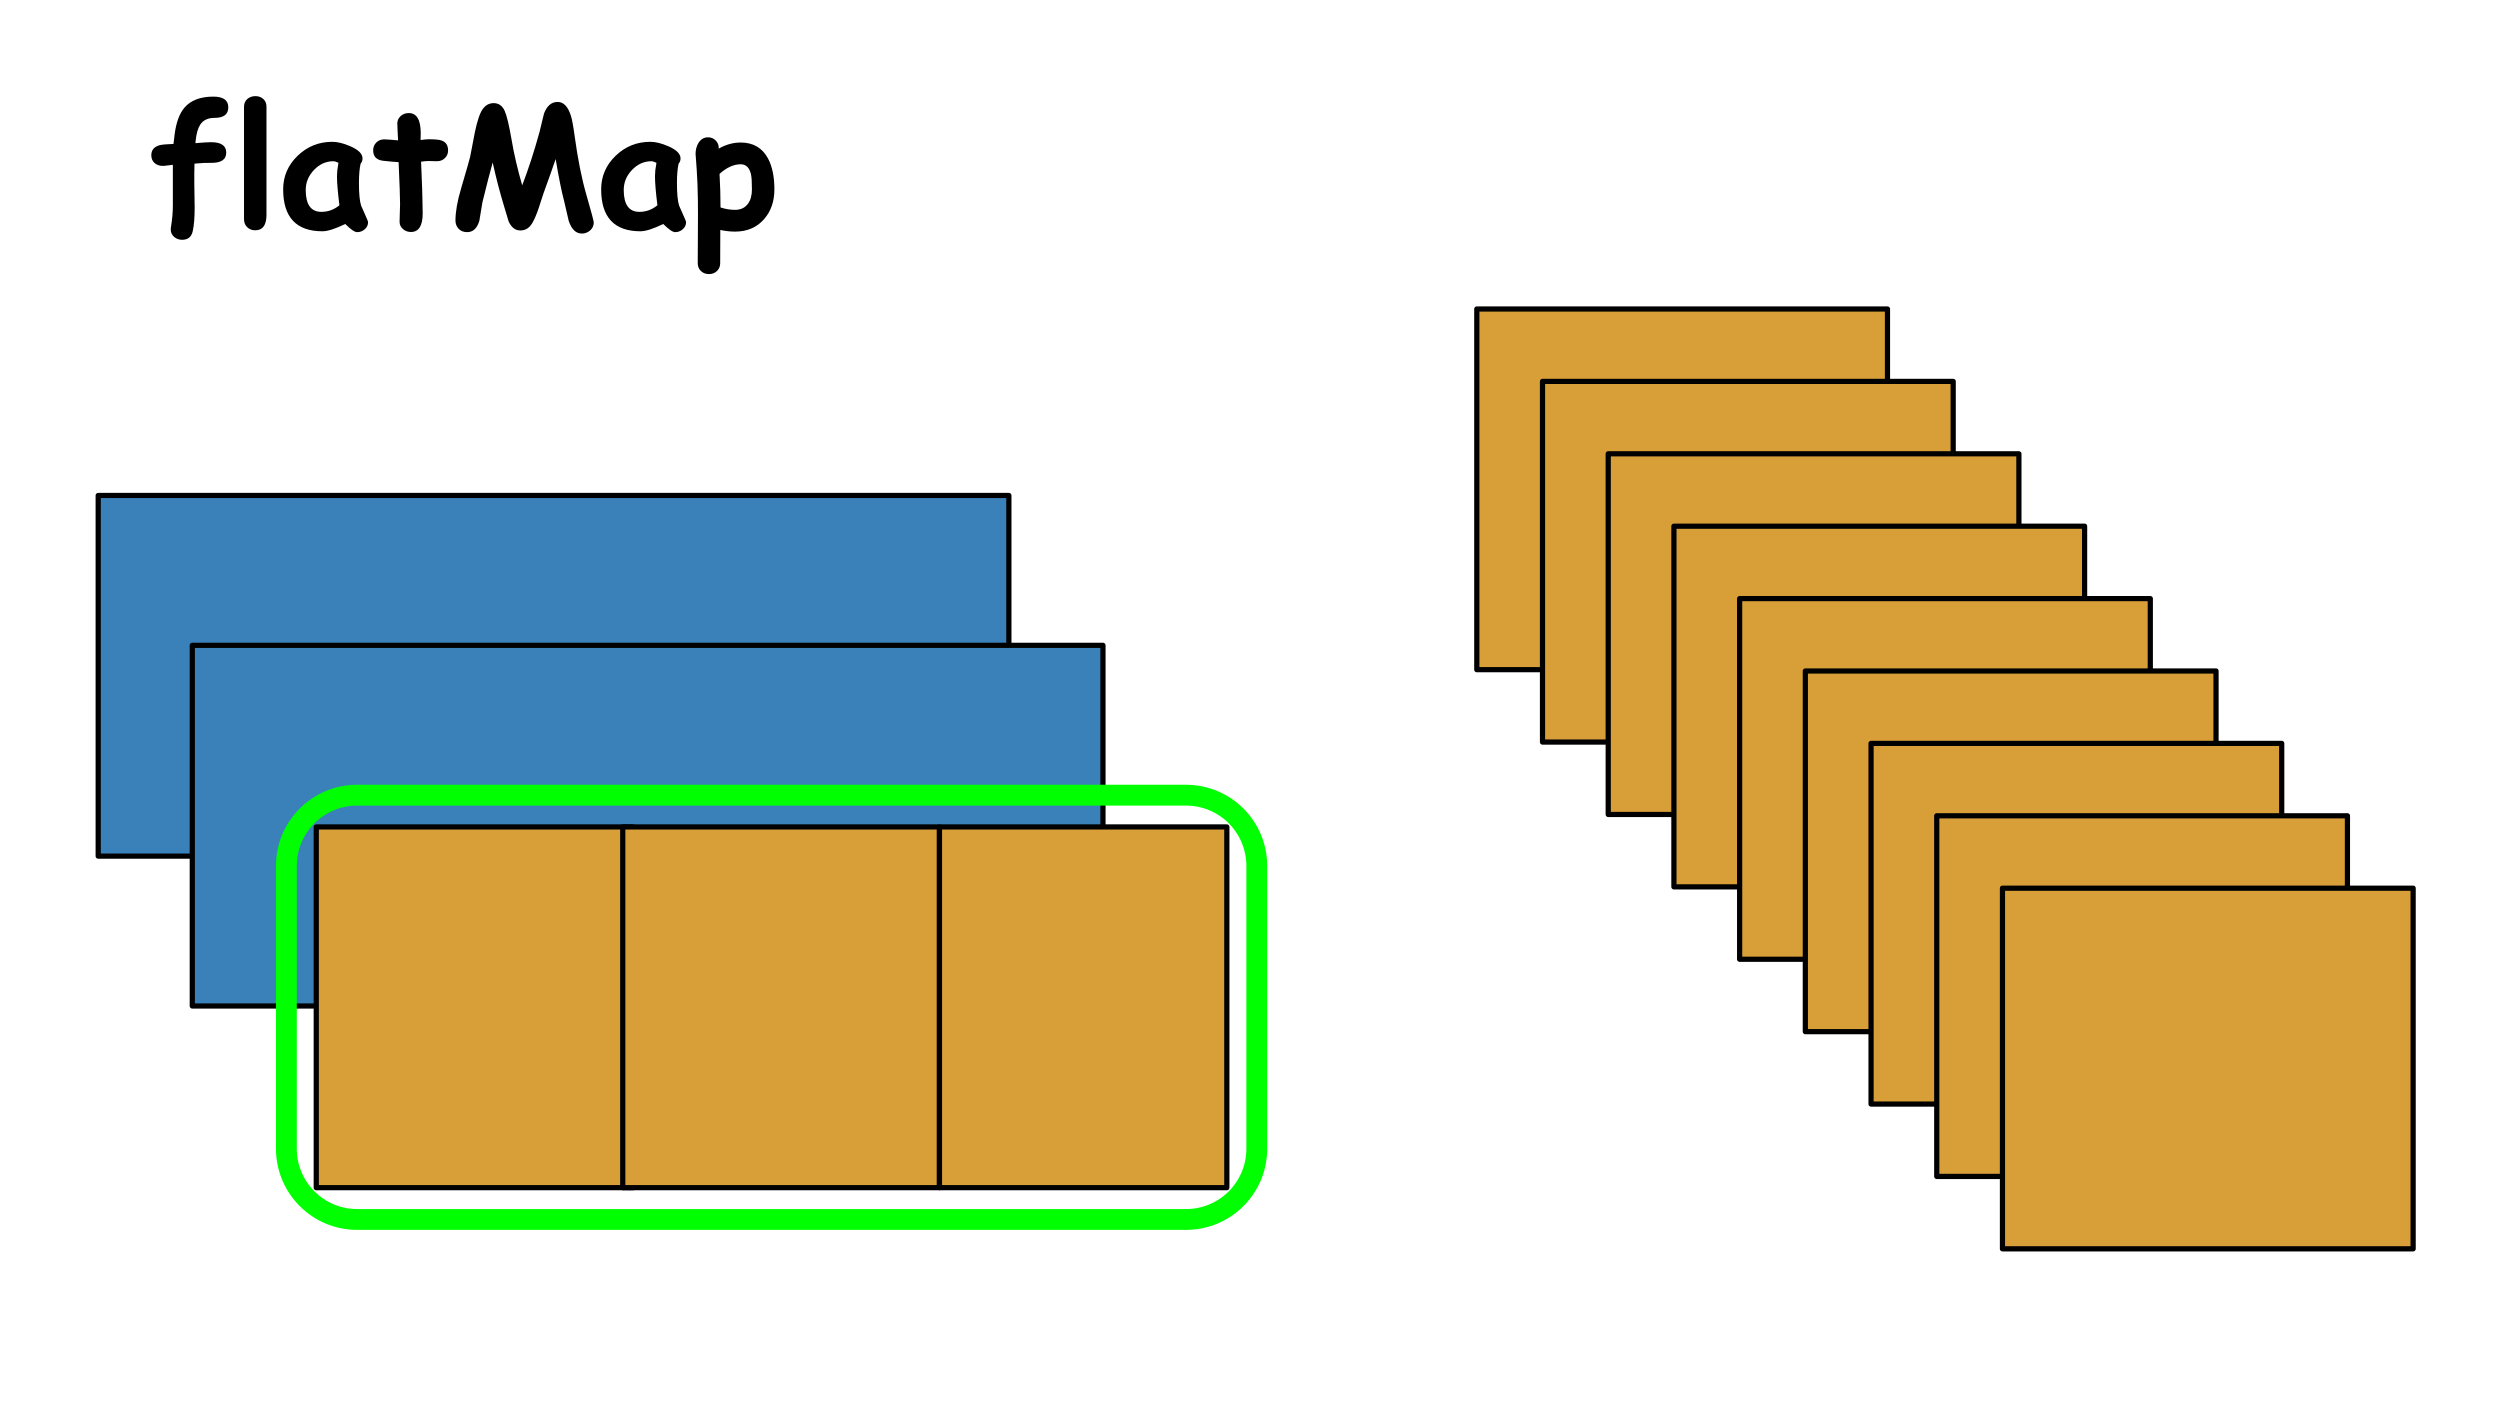
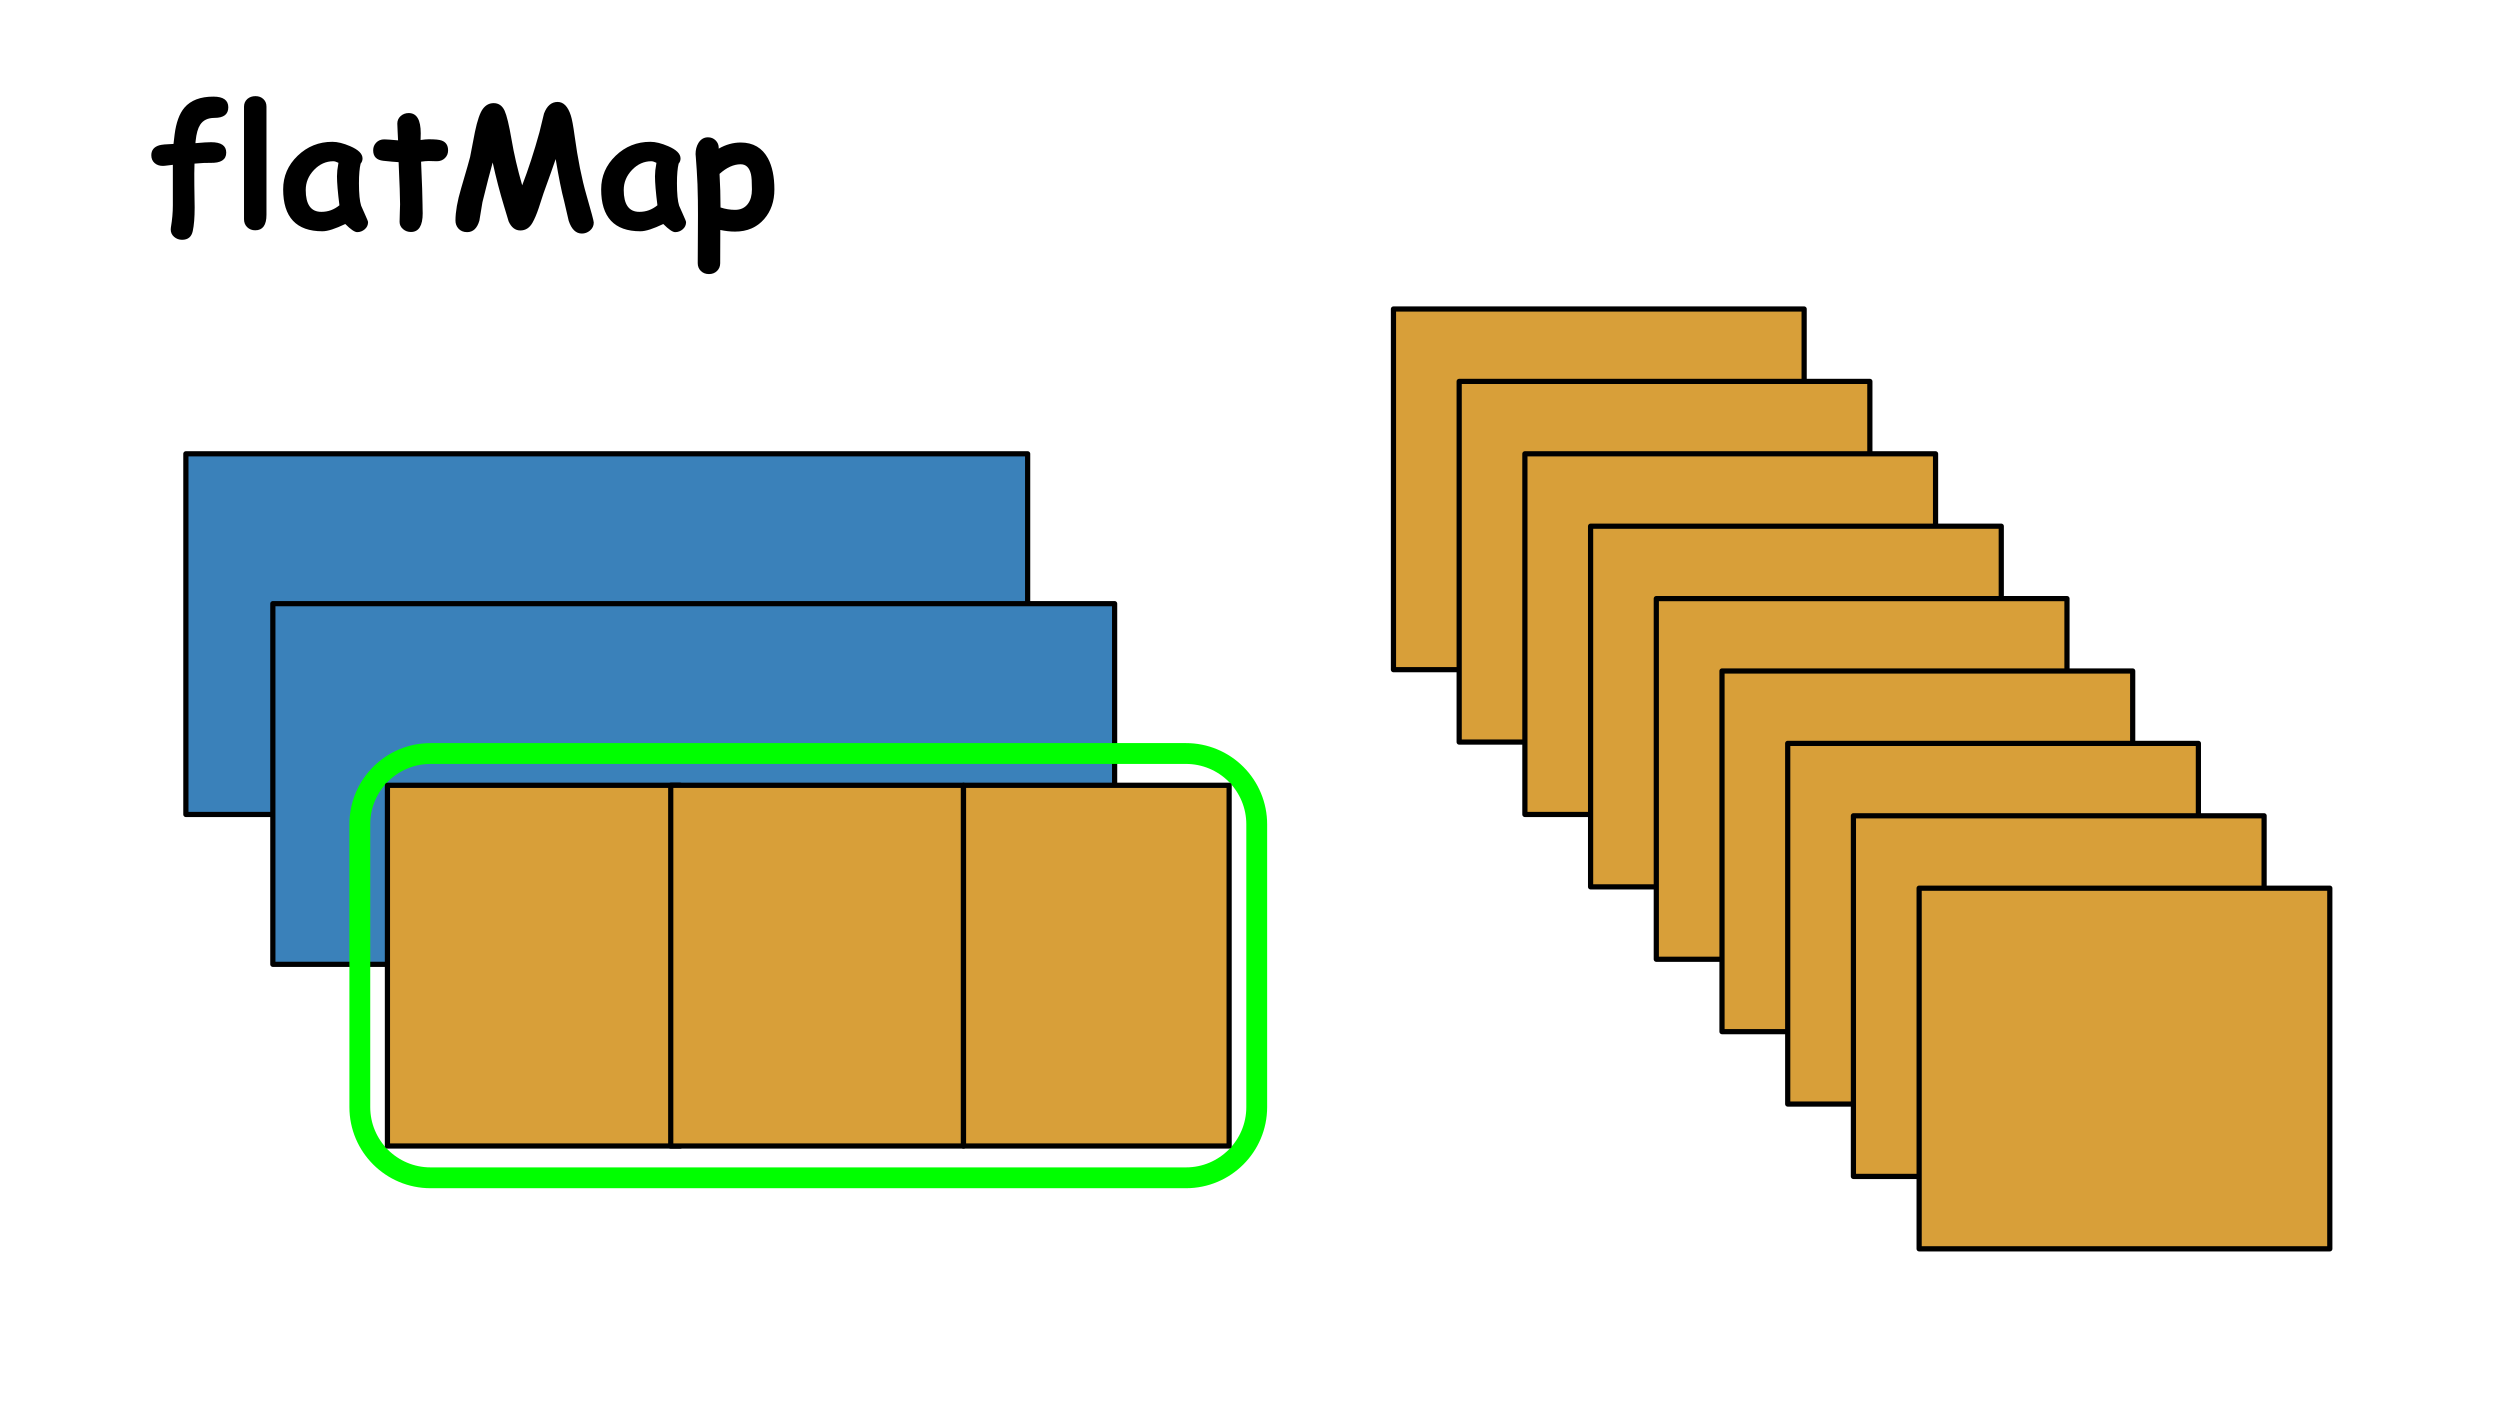
<svg xmlns="http://www.w3.org/2000/svg" xmlns:xlink="http://www.w3.org/1999/xlink" width="720pt" height="405pt" viewBox="0 0 720 405" version="1.1">
  <defs>
    <g>
      <symbol overflow="visible" id="glyph0-0">
        <path style="stroke:none;" d="M 3 0 L 3 -38.391 L 21 -38.391 L 21 0 Z M 6 -3 L 18 -3 L 18 -35.391 L 6 -35.391 Z M 6 -3 " />
      </symbol>
      <symbol overflow="visible" id="glyph0-1">
        <path style="stroke:none;" d="M 13.531 -24.078 C 15.625 -24.266 17.125 -24.359 18.031 -24.359 C 20.945 -24.359 22.406 -23.359 22.406 -21.359 C 22.406 -19.297 20.852 -18.312 17.75 -18.406 C 16.758 -18.438 15.266 -18.363 13.266 -18.188 C 13.203 -16.531 13.188 -14.422 13.219 -11.859 C 13.281 -8.172 13.312 -6.07 13.312 -5.562 C 13.312 -2.695 13.129 -0.43 12.766 1.234 C 12.41 2.91 11.383 3.75 9.688 3.75 C 8.812 3.75 8.047 3.469 7.391 2.906 C 6.742 2.344 6.422 1.633 6.422 0.781 C 6.422 0.57 6.438 0.375 6.469 0.188 C 6.844 -2.051 7.031 -4.156 7.031 -6.125 L 7.031 -17.844 C 6.75 -17.82 6.234 -17.758 5.484 -17.656 C 4.891 -17.57 4.438 -17.531 4.125 -17.531 C 3.176 -17.531 2.391 -17.805 1.766 -18.359 C 1.141 -18.922 0.828 -19.672 0.828 -20.609 C 0.828 -22.055 1.594 -23.008 3.125 -23.469 C 3.812 -23.664 5.176 -23.797 7.219 -23.859 C 7.238 -24.141 7.344 -25.023 7.531 -26.516 C 7.969 -29.992 8.91 -32.586 10.359 -34.297 C 12.172 -36.422 14.953 -37.484 18.703 -37.484 C 21.566 -37.484 23 -36.457 23 -34.406 C 23 -32.375 21.672 -31.359 19.016 -31.359 C 17.117 -31.359 15.742 -30.695 14.891 -29.375 C 14.242 -28.383 13.812 -26.844 13.594 -24.75 Z M 13.531 -24.078 " />
      </symbol>
      <symbol overflow="visible" id="glyph0-2">
        <path style="stroke:none;" d="M 9.609 -3.453 C 9.609 -0.473 8.531 1.016 6.375 1.016 C 5.438 1.016 4.66 0.711 4.047 0.109 C 3.441 -0.484 3.141 -1.25 3.141 -2.188 L 3.141 -34.594 C 3.141 -35.5 3.469 -36.242 4.125 -36.828 C 4.75 -37.359 5.523 -37.625 6.453 -37.625 C 7.367 -37.625 8.125 -37.344 8.719 -36.781 C 9.312 -36.227 9.609 -35.5 9.609 -34.594 Z M 9.609 -3.453 " />
      </symbol>
      <symbol overflow="visible" id="glyph0-3">
        <path style="stroke:none;" d="M 22.625 1.547 C 21.906 1.547 20.766 0.766 19.203 -0.797 C 17.766 -0.109 16.5 0.41 15.406 0.766 C 14.312 1.117 13.379 1.297 12.609 1.297 C 8.848 1.297 6.023 0.285 4.141 -1.734 C 2.254 -3.754 1.312 -6.77 1.312 -10.781 C 1.312 -14.551 2.703 -17.773 5.484 -20.453 C 8.266 -23.129 11.594 -24.469 15.469 -24.469 C 16.957 -24.469 18.676 -24.047 20.625 -23.203 C 22.988 -22.191 24.172 -21.016 24.172 -19.672 C 24.172 -19.109 23.988 -18.613 23.625 -18.188 C 23.469 -17.562 23.348 -16.773 23.266 -15.828 C 23.18 -14.891 23.141 -13.785 23.141 -12.516 C 23.141 -9.535 23.348 -7.391 23.766 -6.078 C 23.816 -5.93 24.176 -5.117 24.844 -3.641 C 25.457 -2.297 25.766 -1.531 25.766 -1.344 C 25.766 -0.508 25.445 0.176 24.812 0.719 C 24.176 1.27 23.445 1.547 22.625 1.547 Z M 16.812 -14.531 C 16.812 -15.031 16.844 -15.602 16.906 -16.25 C 16.977 -16.906 17.086 -17.629 17.234 -18.422 C 16.922 -18.578 16.641 -18.691 16.391 -18.766 C 16.148 -18.836 15.945 -18.875 15.781 -18.875 C 13.656 -18.875 11.797 -18.039 10.203 -16.375 C 8.609 -14.707 7.812 -12.781 7.812 -10.594 C 7.812 -8.5 8.188 -6.926 8.938 -5.875 C 9.688 -4.82 10.812 -4.297 12.312 -4.297 C 13.281 -4.297 14.195 -4.453 15.062 -4.766 C 15.926 -5.086 16.742 -5.562 17.516 -6.188 C 17.047 -9.906 16.812 -12.688 16.812 -14.531 Z M 16.812 -14.531 " />
      </symbol>
      <symbol overflow="visible" id="glyph0-4">
        <path style="stroke:none;" d="M 18.938 -18.875 C 18.613 -18.875 18.227 -18.883 17.781 -18.906 C 17.332 -18.926 16.945 -18.938 16.625 -18.938 C 15.977 -18.938 15.234 -18.875 14.391 -18.75 C 14.672 -12.438 14.812 -8.312 14.812 -6.375 C 14.812 -6.176 14.816 -5.797 14.828 -5.234 C 14.848 -4.68 14.859 -4.234 14.859 -3.891 C 14.859 -0.297 13.727 1.5 11.469 1.5 C 10.602 1.5 9.859 1.234 9.234 0.703 C 8.547 0.141 8.203 -0.562 8.203 -1.406 C 8.203 -1.969 8.223 -2.812 8.266 -3.938 C 8.316 -5.062 8.344 -5.906 8.344 -6.469 C 8.344 -8.363 8.203 -12.41 7.922 -18.609 C 6.953 -18.66 5.488 -18.789 3.531 -19 C 1.57 -19.207 0.594 -20.219 0.594 -22.031 C 0.594 -22.906 0.891 -23.645 1.484 -24.25 C 2.078 -24.863 2.844 -25.172 3.781 -25.172 C 4.352 -25.172 5.68 -25.078 7.766 -24.891 C 7.742 -25.391 7.703 -26.219 7.641 -27.375 C 7.578 -28.375 7.547 -29.148 7.547 -29.703 C 7.547 -30.578 7.863 -31.301 8.5 -31.875 C 9.145 -32.457 9.922 -32.75 10.828 -32.75 C 13.141 -32.75 14.297 -30.801 14.297 -26.906 L 14.25 -24.984 C 15.219 -25.129 16.008 -25.203 16.625 -25.203 C 18.414 -25.203 19.641 -25.082 20.297 -24.844 C 21.547 -24.406 22.172 -23.453 22.172 -21.984 C 22.172 -21.098 21.863 -20.359 21.25 -19.766 C 20.645 -19.172 19.875 -18.875 18.938 -18.875 Z M 18.938 -18.875 " />
      </symbol>
      <symbol overflow="visible" id="glyph0-5">
        <path style="stroke:none;" d="M 12.406 -18.516 C 11.695 -15.984 10.711 -12.164 9.453 -7.062 C 9.148 -5.289 8.859 -3.531 8.578 -1.781 C 7.941 0.438 6.766 1.547 5.047 1.547 C 3.961 1.547 3.109 1.18 2.484 0.453 C 1.953 -0.18 1.688 -0.926 1.688 -1.781 C 1.688 -4.312 2.227 -7.398 3.312 -11.047 C 4.914 -16.492 5.781 -19.516 5.906 -20.109 C 6.363 -22.516 6.828 -24.922 7.297 -27.328 C 7.992 -30.641 8.754 -32.848 9.578 -33.953 C 10.398 -35.055 11.438 -35.609 12.688 -35.609 C 14.102 -35.609 15.148 -34.891 15.828 -33.453 C 16.453 -32.086 17.125 -29.305 17.844 -25.109 C 18.531 -21.023 19.551 -16.633 20.906 -11.938 C 22.688 -16.57 24.344 -21.664 25.875 -27.219 L 27.188 -32.609 C 28.031 -34.836 29.336 -35.953 31.109 -35.953 C 32.805 -35.953 34.07 -34.656 34.906 -32.062 C 35.25 -31.02 35.613 -29.066 36 -26.203 C 36.906 -19.547 38.047 -13.844 39.422 -9.094 C 40.816 -4.27 41.516 -1.645 41.516 -1.219 C 41.516 -0.289 41.145 0.484 40.406 1.109 C 39.719 1.672 38.945 1.953 38.094 1.953 C 36.383 1.953 35.117 0.727 34.297 -1.719 L 32.984 -7.391 C 32.234 -10.203 31.422 -14.238 30.547 -19.5 C 29.836 -17.406 28.672 -14.117 27.047 -9.641 L 25.641 -5.328 C 25.066 -3.617 24.469 -2.219 23.844 -1.125 C 23.008 0.332 21.852 1.062 20.375 1.062 C 18.906 1.062 17.781 0.191 17 -1.547 L 15.688 -5.906 C 14.469 -9.906 13.375 -14.109 12.406 -18.516 Z M 12.406 -18.516 " />
      </symbol>
      <symbol overflow="visible" id="glyph0-6">
        <path style="stroke:none;" d="M 13.219 1.391 C 11.875 1.391 10.461 1.234 8.984 0.922 L 8.953 10.484 C 8.953 11.391 8.645 12.141 8.031 12.734 C 7.426 13.328 6.656 13.625 5.719 13.625 C 4.781 13.625 4.004 13.328 3.391 12.734 C 2.785 12.141 2.484 11.391 2.484 10.484 C 2.484 9.742 2.5 6.828 2.531 1.734 C 2.562 -2.047 2.562 -5.133 2.531 -7.531 C 2.488 -10.906 2.379 -13.812 2.203 -16.25 C 1.973 -19.602 1.859 -21.141 1.859 -20.859 C 1.859 -22.16 2.145 -23.27 2.719 -24.188 C 3.395 -25.238 4.301 -25.766 5.438 -25.766 C 6.312 -25.766 7.047 -25.469 7.641 -24.875 C 8.234 -24.281 8.531 -23.566 8.531 -22.734 L 8.516 -22.5 C 9.555 -23.094 10.602 -23.535 11.656 -23.828 C 12.719 -24.117 13.781 -24.266 14.844 -24.266 C 18.438 -24.266 21.062 -22.738 22.719 -19.688 C 23.945 -17.395 24.562 -14.422 24.562 -10.766 C 24.562 -7.336 23.586 -4.5 21.641 -2.25 C 19.547 0.176 16.738 1.391 13.219 1.391 Z M 14.844 -18 C 13.852 -18 12.848 -17.77 11.828 -17.312 C 10.816 -16.852 9.797 -16.16 8.766 -15.234 C 8.953 -12.016 9.047 -8.789 9.047 -5.562 C 10.441 -5.102 11.832 -4.875 13.219 -4.875 C 14.832 -4.875 16.066 -5.445 16.922 -6.594 C 17.703 -7.625 18.094 -9.016 18.094 -10.766 C 18.094 -12.867 18 -14.328 17.812 -15.141 C 17.363 -17.047 16.375 -18 14.844 -18 Z M 14.844 -18 " />
      </symbol>
    </g>
  </defs>
  <g id="surface16">
    <rect x="0" y="0" width="720" height="405" style="fill:rgb(100%,100%,100%);fill-opacity:1;stroke:none;" />
    <g style="fill:rgb(0%,0%,0%);fill-opacity:1;">
      <use xlink:href="#glyph0-1" x="42.75" y="65.311" />
      <use xlink:href="#glyph0-2" x="67.134" y="65.311" />
      <use xlink:href="#glyph0-3" x="80.238" y="65.311" />
      <use xlink:href="#glyph0-4" x="106.878" y="65.311" />
      <use xlink:href="#glyph0-5" x="129.486" y="65.311" />
      <use xlink:href="#glyph0-3" x="171.822" y="65.311" />
      <use xlink:href="#glyph0-6" x="198.462" y="65.311" />
    </g>
-     <path style="fill-rule:nonzero;fill:rgb(84.705%,62.352%,22.353%);fill-opacity:1;stroke-width:762;stroke-linecap:butt;stroke-linejoin:round;stroke:rgb(0%,0%,0%);stroke-opacity:1;stroke-miterlimit:14.336;" d="M 216062.712 45210.014 L 276145.616 45210.014 L 276145.616 97974.544 L 216062.712 97974.544 Z M 216062.712 45210.014 " transform="matrix(0.0019685,0,0,0.0019685,0,0)" />
-     <path style="fill-rule:nonzero;fill:rgb(84.705%,62.352%,22.353%);fill-opacity:1;stroke-width:762;stroke-linecap:butt;stroke-linejoin:round;stroke:rgb(0%,0%,0%);stroke-opacity:1;stroke-miterlimit:14.336;" d="M 225675.024 55802.608 L 285759.913 55802.608 L 285759.913 108567.137 L 225675.024 108567.137 Z M 225675.024 55802.608 " transform="matrix(0.0019685,0,0,0.0019685,0,0)" />
-     <path style="fill-rule:nonzero;fill:rgb(84.705%,62.352%,22.353%);fill-opacity:1;stroke-width:762;stroke-linecap:butt;stroke-linejoin:round;stroke:rgb(0%,0%,0%);stroke-opacity:1;stroke-miterlimit:14.336;" d="M 235289.321 66395.201 L 295372.225 66395.201 L 295372.225 119157.746 L 235289.321 119157.746 Z M 235289.321 66395.201 " transform="matrix(0.0019685,0,0,0.0019685,0,0)" />
-     <path style="fill-rule:nonzero;fill:rgb(84.705%,62.352%,22.353%);fill-opacity:1;stroke-width:762;stroke-linecap:butt;stroke-linejoin:round;stroke:rgb(0%,0%,0%);stroke-opacity:1;stroke-miterlimit:14.336;" d="M 244901.633 76985.81 L 304986.521 76985.81 L 304986.521 129750.34 L 244901.633 129750.34 Z M 244901.633 76985.81 " transform="matrix(0.0019685,0,0,0.0019685,0,0)" />
-     <path style="fill-rule:nonzero;fill:rgb(84.705%,62.352%,22.353%);fill-opacity:1;stroke-width:762;stroke-linecap:butt;stroke-linejoin:round;stroke:rgb(0%,0%,0%);stroke-opacity:1;stroke-miterlimit:14.336;" d="M 254515.929 87578.403 L 314598.834 87578.403 L 314598.834 140342.933 L 254515.929 140342.933 Z M 254515.929 87578.403 " transform="matrix(0.0019685,0,0,0.0019685,0,0)" />
-     <path style="fill-rule:nonzero;fill:rgb(84.705%,62.352%,22.353%);fill-opacity:1;stroke-width:762;stroke-linecap:butt;stroke-linejoin:round;stroke:rgb(0%,0%,0%);stroke-opacity:1;stroke-miterlimit:14.336;" d="M 264128.242 98169.012 L 324213.13 98169.012 L 324213.13 150933.542 L 264128.242 150933.542 Z M 264128.242 98169.012 " transform="matrix(0.0019685,0,0,0.0019685,0,0)" />
-     <path style="fill-rule:nonzero;fill:rgb(84.705%,62.352%,22.353%);fill-opacity:1;stroke-width:762;stroke-linecap:butt;stroke-linejoin:round;stroke:rgb(0%,0%,0%);stroke-opacity:1;stroke-miterlimit:14.336;" d="M 273742.538 108761.606 L 333825.442 108761.606 L 333825.442 161526.135 L 273742.538 161526.135 Z M 273742.538 108761.606 " transform="matrix(0.0019685,0,0,0.0019685,0,0)" />
-     <path style="fill-rule:nonzero;fill:rgb(84.705%,62.352%,22.353%);fill-opacity:1;stroke-width:762;stroke-linecap:butt;stroke-linejoin:round;stroke:rgb(0%,0%,0%);stroke-opacity:1;stroke-miterlimit:14.336;" d="M 283354.85 119354.199 L 343439.739 119354.199 L 343439.739 172116.744 L 283354.85 172116.744 Z M 283354.85 119354.199 " transform="matrix(0.0019685,0,0,0.0019685,0,0)" />
-     <path style="fill-rule:nonzero;fill:rgb(84.705%,62.352%,22.353%);fill-opacity:1;stroke-width:762;stroke-linecap:butt;stroke-linejoin:round;stroke:rgb(0%,0%,0%);stroke-opacity:1;stroke-miterlimit:14.336;" d="M 292969.147 129944.808 L 353052.051 129944.808 L 353052.051 182709.338 L 292969.147 182709.338 Z M 292969.147 129944.808 " transform="matrix(0.0019685,0,0,0.0019685,0,0)" />
-     <path style="fill-rule:nonzero;fill:rgb(22.745%,50.587%,72.94%);fill-opacity:1;stroke-width:762;stroke-linecap:butt;stroke-linejoin:round;stroke:rgb(0%,0%,0%);stroke-opacity:1;stroke-miterlimit:14.336;" d="M 14366.875 72491.201 L 147601.777 72491.201 L 147601.777 125253.746 L 14366.875 125253.746 Z M 14366.875 72491.201 " transform="matrix(0.0019685,0,0,0.0019685,0,0)" />
-     <path style="fill-rule:nonzero;fill:rgb(22.745%,50.587%,72.94%);fill-opacity:1;stroke-width:762;stroke-linecap:butt;stroke-linejoin:round;stroke:rgb(0%,0%,0%);stroke-opacity:1;stroke-miterlimit:14.336;" d="M 28132.483 94414.575 L 161369.37 94414.575 L 161369.37 147179.105 L 28132.483 147179.105 Z M 28132.483 94414.575 " transform="matrix(0.0019685,0,0,0.0019685,0,0)" />
-     <path style="fill:none;stroke-width:3048;stroke-linecap:butt;stroke-linejoin:round;stroke:rgb(0%,100%,0%);stroke-opacity:1;stroke-miterlimit:14.336;" d="M 41900.077 126684.48 C 41900.077 120969.481 46533.592 116337.949 52246.608 116337.949 L 173525.651 116337.949 C 176270.041 116337.949 178901.322 117427.371 180842.041 119368.09 C 182782.76 121308.809 183872.182 123940.09 183872.182 126684.48 L 183872.182 168068.62 C 183872.182 173781.635 179240.651 178413.166 173525.651 178413.166 L 52246.608 178413.166 C 46533.592 178413.166 41900.077 173781.635 41900.077 168068.62 Z M 41900.077 126684.48 " transform="matrix(0.0019685,0,0,0.0019685,0,0)" />
-     <path style="fill-rule:nonzero;fill:rgb(84.705%,62.352%,22.353%);fill-opacity:1;stroke-width:762;stroke-linecap:butt;stroke-linejoin:round;stroke:rgb(0%,0%,0%);stroke-opacity:1;stroke-miterlimit:14.336;" d="M 46269.67 120987.34 L 92602.841 120987.34 L 92602.841 173759.807 L 46269.67 173759.807 Z M 46269.67 120987.34 " transform="matrix(0.0019685,0,0,0.0019685,0,0)" />
-     <path style="fill-rule:nonzero;fill:rgb(84.705%,62.352%,22.353%);fill-opacity:1;stroke-width:762;stroke-linecap:butt;stroke-linejoin:round;stroke:rgb(0%,0%,0%);stroke-opacity:1;stroke-miterlimit:14.336;" d="M 91110.591 120987.34 L 137443.761 120987.34 L 137443.761 173759.807 L 91110.591 173759.807 Z M 91110.591 120987.34 " transform="matrix(0.0019685,0,0,0.0019685,0,0)" />
-     <path style="fill-rule:nonzero;fill:rgb(84.705%,62.352%,22.353%);fill-opacity:1;stroke-width:762;stroke-linecap:butt;stroke-linejoin:round;stroke:rgb(0%,0%,0%);stroke-opacity:1;stroke-miterlimit:14.336;" d="M 137447.73 120987.34 L 179490.682 120987.34 L 179490.682 173759.807 L 137447.73 173759.807 Z M 137447.73 120987.34 " transform="matrix(0.0019685,0,0,0.0019685,0,0)" />
+     <path style="fill-rule:nonzero;fill:rgb(84.705%,62.352%,22.353%);fill-opacity:1;stroke-width:762;stroke-linecap:butt;stroke-linejoin:round;stroke:rgb(0%,0%,0%);stroke-opacity:1;stroke-miterlimit:14.336;" d="M 203870.712 45210.014 L 263953.617 45210.014 L 263953.617 97974.544 L 203870.712 97974.544 Z M 203870.712 45210.014 " transform="matrix(0.0019685,0,0,0.0019685,0,0)" />
+     <path style="fill-rule:nonzero;fill:rgb(84.705%,62.352%,22.353%);fill-opacity:1;stroke-width:762;stroke-linecap:butt;stroke-linejoin:round;stroke:rgb(0%,0%,0%);stroke-opacity:1;stroke-miterlimit:14.336;" d="M 213483.024 55802.608 L 273567.913 55802.608 L 273567.913 108567.137 L 213483.024 108567.137 Z M 213483.024 55802.608 " transform="matrix(0.0019685,0,0,0.0019685,0,0)" />
+     <path style="fill-rule:nonzero;fill:rgb(84.705%,62.352%,22.353%);fill-opacity:1;stroke-width:762;stroke-linecap:butt;stroke-linejoin:round;stroke:rgb(0%,0%,0%);stroke-opacity:1;stroke-miterlimit:14.336;" d="M 223097.321 66395.201 L 283180.225 66395.201 L 283180.225 119157.746 L 223097.321 119157.746 Z M 223097.321 66395.201 " transform="matrix(0.0019685,0,0,0.0019685,0,0)" />
+     <path style="fill-rule:nonzero;fill:rgb(84.705%,62.352%,22.353%);fill-opacity:1;stroke-width:762;stroke-linecap:butt;stroke-linejoin:round;stroke:rgb(0%,0%,0%);stroke-opacity:1;stroke-miterlimit:14.336;" d="M 232709.633 76985.81 L 292794.522 76985.81 L 292794.522 129750.34 L 232709.633 129750.34 Z M 232709.633 76985.81 " transform="matrix(0.0019685,0,0,0.0019685,0,0)" />
+     <path style="fill-rule:nonzero;fill:rgb(84.705%,62.352%,22.353%);fill-opacity:1;stroke-width:762;stroke-linecap:butt;stroke-linejoin:round;stroke:rgb(0%,0%,0%);stroke-opacity:1;stroke-miterlimit:14.336;" d="M 242323.93 87578.403 L 302406.834 87578.403 L 302406.834 140342.933 L 242323.93 140342.933 Z M 242323.93 87578.403 " transform="matrix(0.0019685,0,0,0.0019685,0,0)" />
+     <path style="fill-rule:nonzero;fill:rgb(84.705%,62.352%,22.353%);fill-opacity:1;stroke-width:762;stroke-linecap:butt;stroke-linejoin:round;stroke:rgb(0%,0%,0%);stroke-opacity:1;stroke-miterlimit:14.336;" d="M 251936.242 98169.012 L 312021.131 98169.012 L 312021.131 150933.542 L 251936.242 150933.542 Z M 251936.242 98169.012 " transform="matrix(0.0019685,0,0,0.0019685,0,0)" />
+     <path style="fill-rule:nonzero;fill:rgb(84.705%,62.352%,22.353%);fill-opacity:1;stroke-width:762;stroke-linecap:butt;stroke-linejoin:round;stroke:rgb(0%,0%,0%);stroke-opacity:1;stroke-miterlimit:14.336;" d="M 261550.539 108761.606 L 321633.443 108761.606 L 321633.443 161526.135 L 261550.539 161526.135 Z M 261550.539 108761.606 " transform="matrix(0.0019685,0,0,0.0019685,0,0)" />
+     <path style="fill-rule:nonzero;fill:rgb(84.705%,62.352%,22.353%);fill-opacity:1;stroke-width:762;stroke-linecap:butt;stroke-linejoin:round;stroke:rgb(0%,0%,0%);stroke-opacity:1;stroke-miterlimit:14.336;" d="M 271162.851 119354.199 L 331247.739 119354.199 L 331247.739 172116.744 L 271162.851 172116.744 Z M 271162.851 119354.199 " transform="matrix(0.0019685,0,0,0.0019685,0,0)" />
+     <path style="fill-rule:nonzero;fill:rgb(84.705%,62.352%,22.353%);fill-opacity:1;stroke-width:762;stroke-linecap:butt;stroke-linejoin:round;stroke:rgb(0%,0%,0%);stroke-opacity:1;stroke-miterlimit:14.336;" d="M 280777.147 129944.808 L 340860.052 129944.808 L 340860.052 182709.338 L 280777.147 182709.338 Z M 280777.147 129944.808 " transform="matrix(0.0019685,0,0,0.0019685,0,0)" />
+     <path style="fill-rule:nonzero;fill:rgb(22.745%,50.587%,72.94%);fill-opacity:1;stroke-width:762;stroke-linecap:butt;stroke-linejoin:round;stroke:rgb(0%,0%,0%);stroke-opacity:1;stroke-miterlimit:14.336;" d="M 27193.874 66395.201 L 150348.151 66395.201 L 150348.151 119159.731 L 27193.874 119159.731 Z M 27193.874 66395.201 " transform="matrix(0.0019685,0,0,0.0019685,0,0)" />
+     <path style="fill-rule:nonzero;fill:rgb(22.745%,50.587%,72.94%);fill-opacity:1;stroke-width:762;stroke-linecap:butt;stroke-linejoin:round;stroke:rgb(0%,0%,0%);stroke-opacity:1;stroke-miterlimit:14.336;" d="M 39917.686 88318.575 L 163073.948 88318.575 L 163073.948 141083.105 L 39917.686 141083.105 Z M 39917.686 88318.575 " transform="matrix(0.0019685,0,0,0.0019685,0,0)" />
+     <path style="fill:none;stroke-width:3048;stroke-linecap:butt;stroke-linejoin:round;stroke:rgb(0%,100%,0%);stroke-opacity:1;stroke-miterlimit:14.336;" d="M 52643.483 120588.481 C 52643.483 114873.481 57276.998 110241.95 62990.014 110241.95 L 173517.713 110241.95 C 176262.104 110241.95 178893.385 111331.371 180834.104 113272.09 C 182774.822 115212.809 183864.244 117844.09 183864.244 120588.481 L 183864.244 161972.62 C 183864.244 167685.635 179232.713 172317.166 173517.713 172317.166 L 62990.014 172317.166 C 57276.998 172317.166 52643.483 167685.635 52643.483 161972.62 Z M 52643.483 120588.481 " transform="matrix(0.0019685,0,0,0.0019685,0,0)" />
+     <path style="fill-rule:nonzero;fill:rgb(84.705%,62.352%,22.353%);fill-opacity:1;stroke-width:762;stroke-linecap:butt;stroke-linejoin:round;stroke:rgb(0%,0%,0%);stroke-opacity:1;stroke-miterlimit:14.336;" d="M 56683.67 114893.324 L 99510.45 114893.324 L 99510.45 167663.807 L 56683.67 167663.807 Z M 56683.67 114893.324 " transform="matrix(0.0019685,0,0,0.0019685,0,0)" />
+     <path style="fill-rule:nonzero;fill:rgb(84.705%,62.352%,22.353%);fill-opacity:1;stroke-width:762;stroke-linecap:butt;stroke-linejoin:round;stroke:rgb(0%,0%,0%);stroke-opacity:1;stroke-miterlimit:14.336;" d="M 98131.309 114893.324 L 140960.074 114893.324 L 140960.074 167663.807 L 98131.309 167663.807 Z M 98131.309 114893.324 " transform="matrix(0.0019685,0,0,0.0019685,0,0)" />
+     <path style="fill-rule:nonzero;fill:rgb(84.705%,62.352%,22.353%);fill-opacity:1;stroke-width:762;stroke-linecap:butt;stroke-linejoin:round;stroke:rgb(0%,0%,0%);stroke-opacity:1;stroke-miterlimit:14.336;" d="M 140964.042 114893.324 L 179826.041 114893.324 L 179826.041 167663.807 L 140964.042 167663.807 Z M 140964.042 114893.324 " transform="matrix(0.0019685,0,0,0.0019685,0,0)" />
  </g>
</svg>
